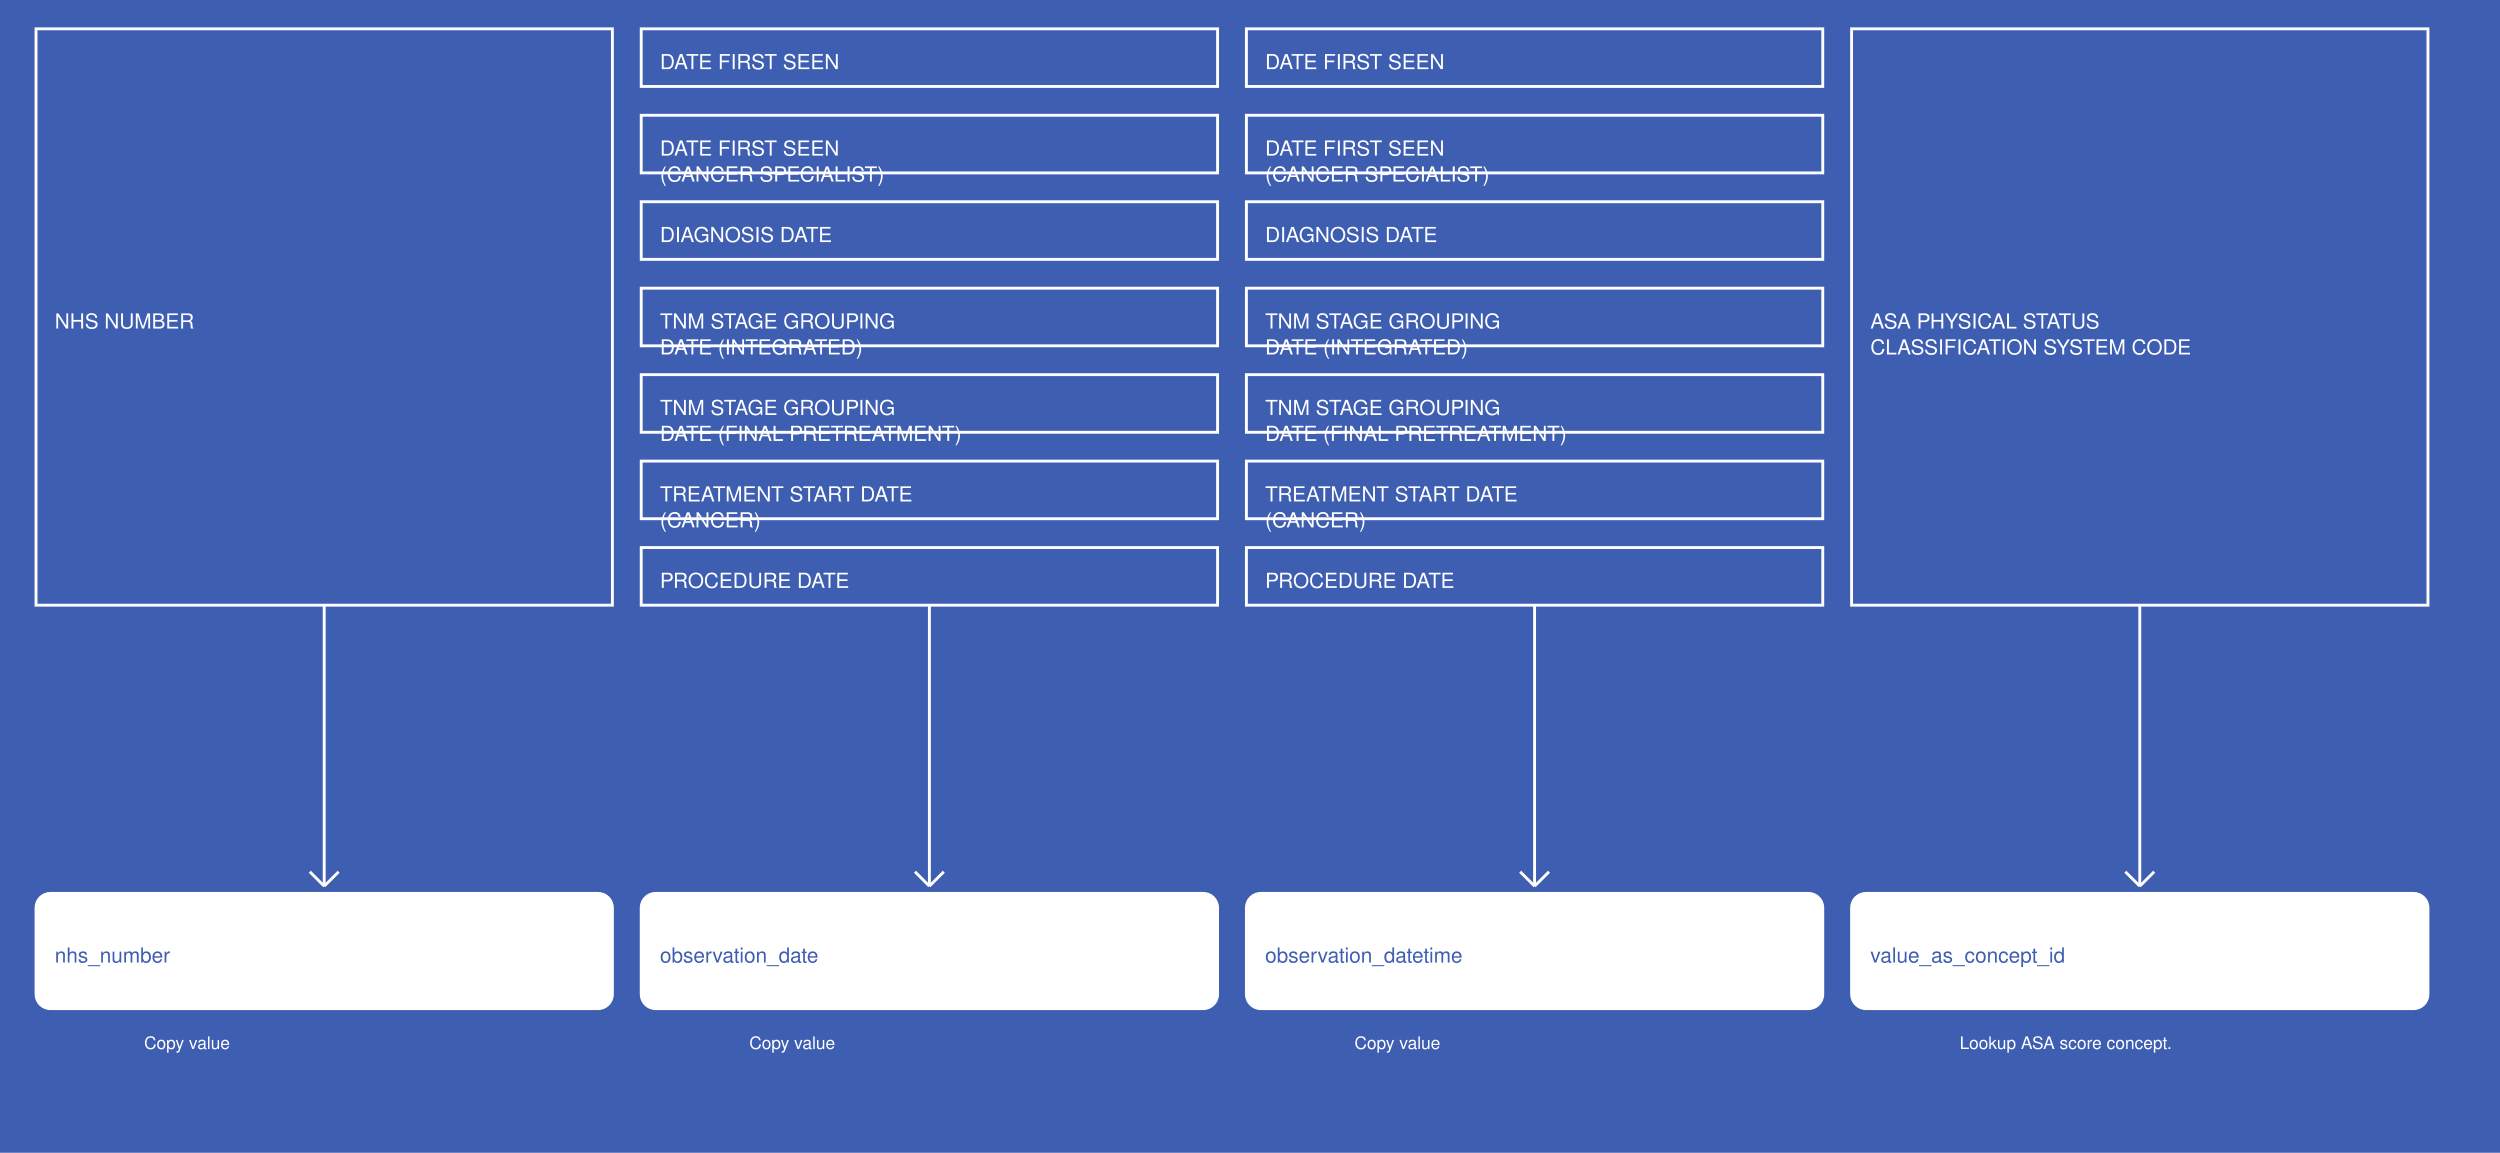
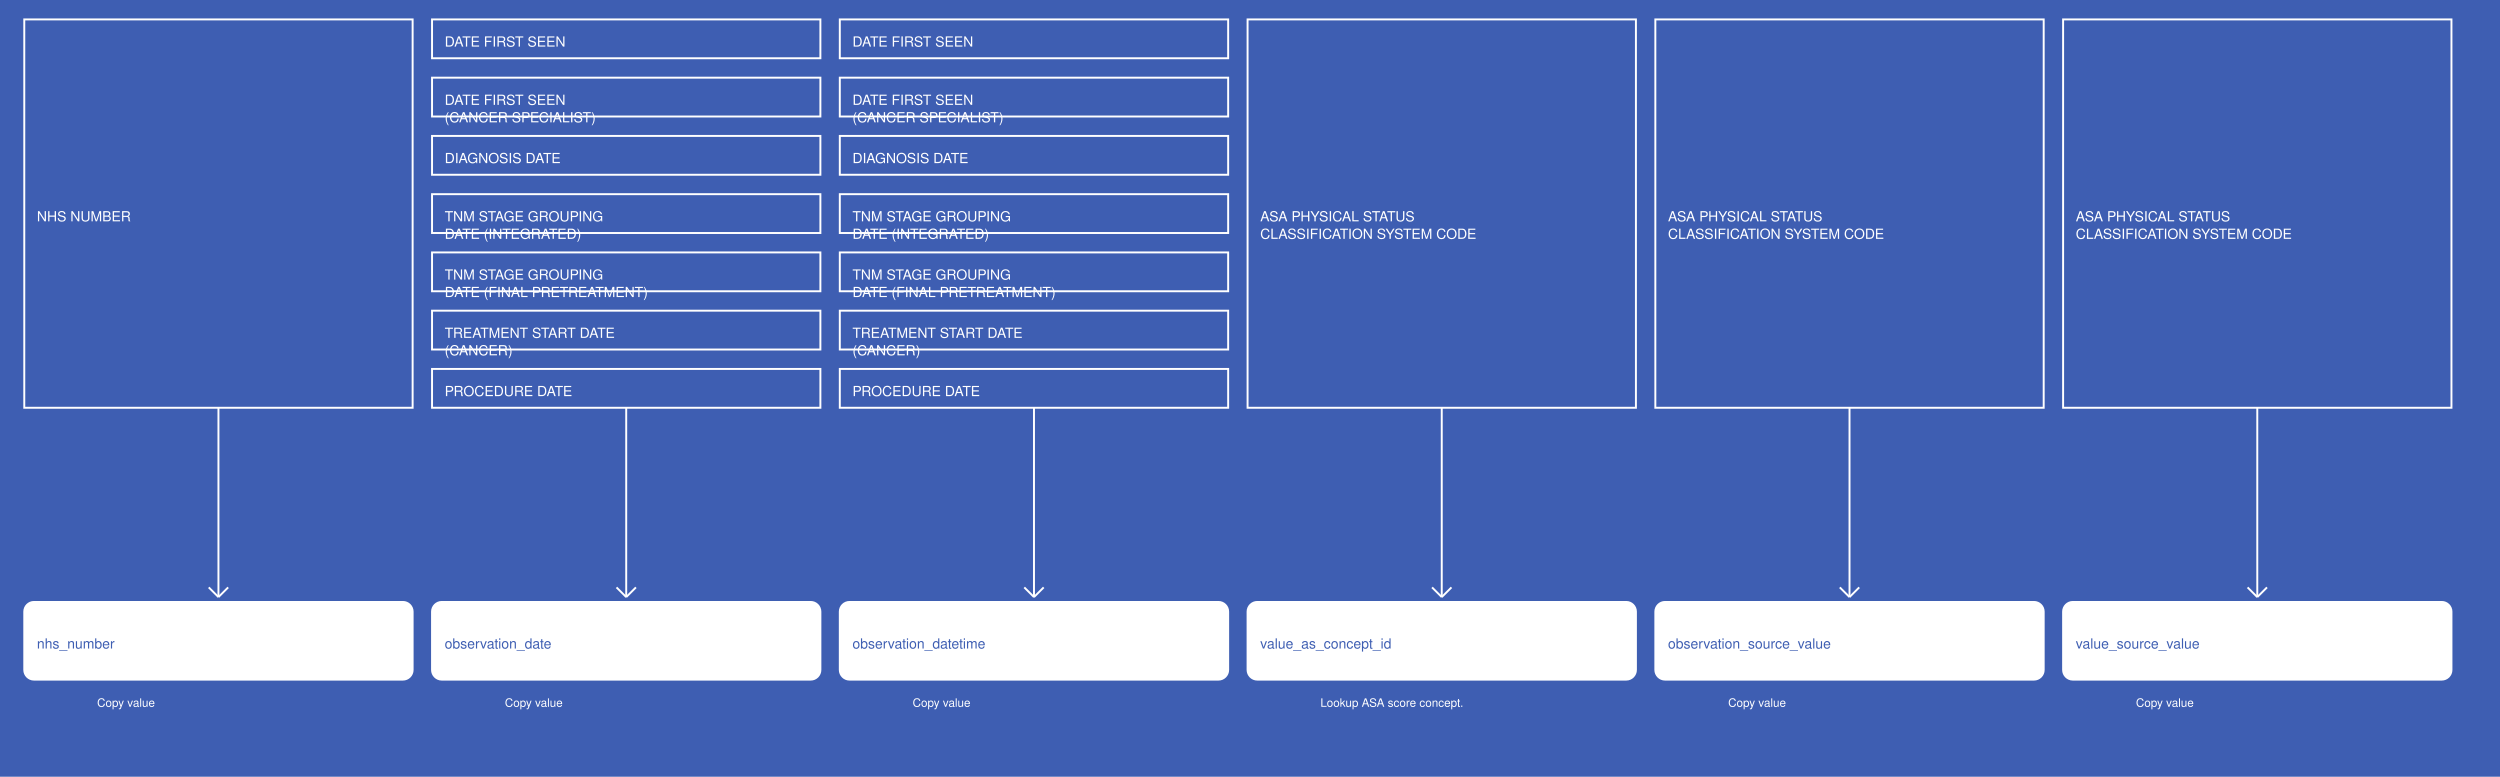
- <svg xmlns="http://www.w3.org/2000/svg" width="1735" height="800">
+ <svg xmlns="http://www.w3.org/2000/svg" width="2575" height="800">
  <rect width="100%" height="100%" fill="#3E5EB2" />
  <g>
    <rect x="25" y="20" width="400" height="400" fill="#3E5EB2" stroke="white" stroke-width="2" />
    <text x="38" y="228" fill="white" font-family="Helvetica" font-size="1.2em" text-anchor="start">NHS NUMBER</text>
  </g>
  <g>
    <line x1="225" y1="420" x2="225" y2="615" stroke="white" stroke-width="2" />
    <line x1="215" y1="605" x2="225" y2="615" stroke="white" stroke-width="2" />
    <line x1="235" y1="605" x2="225" y2="615" stroke="white" stroke-width="2" />
    <text x="100" y="728" fill="white" font-size="1em" font-family="Helvetica">Copy value</text>
  </g>
  <g>
    <rect x="25" y="620" width="400" height="80" fill="white" stroke="white" stroke-width="2" rx="10" />
    <text x="38" y="668" fill="#3E5EB2" font-family="Helvetica" font-size="1.2em" text-anchor="start">nhs_number</text>
  </g>
  <g>
    <rect x="445" y="20" width="400" height="40" fill="#3E5EB2" stroke="white" stroke-width="2" />
    <text x="458" y="48" fill="white" font-family="Helvetica" font-size="1.2em" text-anchor="start">DATE FIRST SEEN</text>
  </g>
  <g>
    <rect x="445" y="80" width="400" height="40" fill="#3E5EB2" stroke="white" stroke-width="2" />
    <text x="458" y="108" fill="white" font-family="Helvetica" font-size="1.2em" text-anchor="start">DATE FIRST SEEN</text>
    <text x="458" y="126" fill="white" font-family="Helvetica" font-size="1.2em" text-anchor="start">(CANCER SPECIALIST)</text>
  </g>
  <g>
    <rect x="445" y="140" width="400" height="40" fill="#3E5EB2" stroke="white" stroke-width="2" />
    <text x="458" y="168" fill="white" font-family="Helvetica" font-size="1.2em" text-anchor="start">DIAGNOSIS DATE</text>
  </g>
  <g>
    <rect x="445" y="200" width="400" height="40" fill="#3E5EB2" stroke="white" stroke-width="2" />
    <text x="458" y="228" fill="white" font-family="Helvetica" font-size="1.2em" text-anchor="start">TNM STAGE GROUPING</text>
    <text x="458" y="246" fill="white" font-family="Helvetica" font-size="1.2em" text-anchor="start">DATE (INTEGRATED)</text>
  </g>
  <g>
    <rect x="445" y="260" width="400" height="40" fill="#3E5EB2" stroke="white" stroke-width="2" />
    <text x="458" y="288" fill="white" font-family="Helvetica" font-size="1.2em" text-anchor="start">TNM STAGE GROUPING</text>
    <text x="458" y="306" fill="white" font-family="Helvetica" font-size="1.2em" text-anchor="start">DATE (FINAL PRETREATMENT)</text>
  </g>
  <g>
    <rect x="445" y="320" width="400" height="40" fill="#3E5EB2" stroke="white" stroke-width="2" />
    <text x="458" y="348" fill="white" font-family="Helvetica" font-size="1.2em" text-anchor="start">TREATMENT START DATE</text>
    <text x="458" y="366" fill="white" font-family="Helvetica" font-size="1.2em" text-anchor="start">(CANCER)</text>
  </g>
  <g>
    <rect x="445" y="380" width="400" height="40" fill="#3E5EB2" stroke="white" stroke-width="2" />
    <text x="458" y="408" fill="white" font-family="Helvetica" font-size="1.2em" text-anchor="start">PROCEDURE DATE</text>
  </g>
  <g>
    <line x1="645" y1="420" x2="645" y2="615" stroke="white" stroke-width="2" />
    <line x1="635" y1="605" x2="645" y2="615" stroke="white" stroke-width="2" />
    <line x1="655" y1="605" x2="645" y2="615" stroke="white" stroke-width="2" />
    <text x="520" y="728" fill="white" font-size="1em" font-family="Helvetica">Copy value</text>
  </g>
  <g>
    <rect x="445" y="620" width="400" height="80" fill="white" stroke="white" stroke-width="2" rx="10" />
    <text x="458" y="668" fill="#3E5EB2" font-family="Helvetica" font-size="1.2em" text-anchor="start">observation_date</text>
  </g>
  <g>
    <rect x="865" y="20" width="400" height="40" fill="#3E5EB2" stroke="white" stroke-width="2" />
    <text x="878" y="48" fill="white" font-family="Helvetica" font-size="1.2em" text-anchor="start">DATE FIRST SEEN</text>
  </g>
  <g>
    <rect x="865" y="80" width="400" height="40" fill="#3E5EB2" stroke="white" stroke-width="2" />
    <text x="878" y="108" fill="white" font-family="Helvetica" font-size="1.2em" text-anchor="start">DATE FIRST SEEN</text>
    <text x="878" y="126" fill="white" font-family="Helvetica" font-size="1.2em" text-anchor="start">(CANCER SPECIALIST)</text>
  </g>
  <g>
    <rect x="865" y="140" width="400" height="40" fill="#3E5EB2" stroke="white" stroke-width="2" />
    <text x="878" y="168" fill="white" font-family="Helvetica" font-size="1.2em" text-anchor="start">DIAGNOSIS DATE</text>
  </g>
  <g>
    <rect x="865" y="200" width="400" height="40" fill="#3E5EB2" stroke="white" stroke-width="2" />
    <text x="878" y="228" fill="white" font-family="Helvetica" font-size="1.2em" text-anchor="start">TNM STAGE GROUPING</text>
    <text x="878" y="246" fill="white" font-family="Helvetica" font-size="1.2em" text-anchor="start">DATE (INTEGRATED)</text>
  </g>
  <g>
    <rect x="865" y="260" width="400" height="40" fill="#3E5EB2" stroke="white" stroke-width="2" />
    <text x="878" y="288" fill="white" font-family="Helvetica" font-size="1.2em" text-anchor="start">TNM STAGE GROUPING</text>
    <text x="878" y="306" fill="white" font-family="Helvetica" font-size="1.2em" text-anchor="start">DATE (FINAL PRETREATMENT)</text>
  </g>
  <g>
    <rect x="865" y="320" width="400" height="40" fill="#3E5EB2" stroke="white" stroke-width="2" />
    <text x="878" y="348" fill="white" font-family="Helvetica" font-size="1.2em" text-anchor="start">TREATMENT START DATE</text>
    <text x="878" y="366" fill="white" font-family="Helvetica" font-size="1.2em" text-anchor="start">(CANCER)</text>
  </g>
  <g>
    <rect x="865" y="380" width="400" height="40" fill="#3E5EB2" stroke="white" stroke-width="2" />
    <text x="878" y="408" fill="white" font-family="Helvetica" font-size="1.2em" text-anchor="start">PROCEDURE DATE</text>
  </g>
  <g>
    <line x1="1065" y1="420" x2="1065" y2="615" stroke="white" stroke-width="2" />
    <line x1="1055" y1="605" x2="1065" y2="615" stroke="white" stroke-width="2" />
    <line x1="1075" y1="605" x2="1065" y2="615" stroke="white" stroke-width="2" />
    <text x="940" y="728" fill="white" font-size="1em" font-family="Helvetica">Copy value</text>
  </g>
  <g>
    <rect x="865" y="620" width="400" height="80" fill="white" stroke="white" stroke-width="2" rx="10" />
    <text x="878" y="668" fill="#3E5EB2" font-family="Helvetica" font-size="1.2em" text-anchor="start">observation_datetime</text>
  </g>
  <g>
    <rect x="1285" y="20" width="400" height="400" fill="#3E5EB2" stroke="white" stroke-width="2" />
    <text x="1298" y="228" fill="white" font-family="Helvetica" font-size="1.2em" text-anchor="start">ASA PHYSICAL STATUS</text>
    <text x="1298" y="246" fill="white" font-family="Helvetica" font-size="1.2em" text-anchor="start">CLASSIFICATION SYSTEM CODE</text>
  </g>
  <g>
    <line x1="1485" y1="420" x2="1485" y2="615" stroke="white" stroke-width="2" />
    <line x1="1475" y1="605" x2="1485" y2="615" stroke="white" stroke-width="2" />
    <line x1="1495" y1="605" x2="1485" y2="615" stroke="white" stroke-width="2" />
    <text x="1360" y="728" fill="white" font-size="1em" font-family="Helvetica">Lookup ASA score concept.</text>
  </g>
  <g>
    <rect x="1285" y="620" width="400" height="80" fill="white" stroke="white" stroke-width="2" rx="10" />
    <text x="1298" y="668" fill="#3E5EB2" font-family="Helvetica" font-size="1.2em" text-anchor="start">value_as_concept_id</text>
  </g>
+   <g>
+     <rect x="1705" y="20" width="400" height="400" fill="#3E5EB2" stroke="white" stroke-width="2" />
+     <text x="1718" y="228" fill="white" font-family="Helvetica" font-size="1.2em" text-anchor="start">ASA PHYSICAL STATUS</text>
+     <text x="1718" y="246" fill="white" font-family="Helvetica" font-size="1.2em" text-anchor="start">CLASSIFICATION SYSTEM CODE</text>
+   </g>
+   <g>
+     <line x1="1905" y1="420" x2="1905" y2="615" stroke="white" stroke-width="2" />
+     <line x1="1895" y1="605" x2="1905" y2="615" stroke="white" stroke-width="2" />
+     <line x1="1915" y1="605" x2="1905" y2="615" stroke="white" stroke-width="2" />
+     <text x="1780" y="728" fill="white" font-size="1em" font-family="Helvetica">Copy value</text>
+   </g>
+   <g>
+     <rect x="1705" y="620" width="400" height="80" fill="white" stroke="white" stroke-width="2" rx="10" />
+     <text x="1718" y="668" fill="#3E5EB2" font-family="Helvetica" font-size="1.2em" text-anchor="start">observation_source_value</text>
+   </g>
+   <g>
+     <rect x="2125" y="20" width="400" height="400" fill="#3E5EB2" stroke="white" stroke-width="2" />
+     <text x="2138" y="228" fill="white" font-family="Helvetica" font-size="1.2em" text-anchor="start">ASA PHYSICAL STATUS</text>
+     <text x="2138" y="246" fill="white" font-family="Helvetica" font-size="1.2em" text-anchor="start">CLASSIFICATION SYSTEM CODE</text>
+   </g>
+   <g>
+     <line x1="2325" y1="420" x2="2325" y2="615" stroke="white" stroke-width="2" />
+     <line x1="2315" y1="605" x2="2325" y2="615" stroke="white" stroke-width="2" />
+     <line x1="2335" y1="605" x2="2325" y2="615" stroke="white" stroke-width="2" />
+     <text x="2200" y="728" fill="white" font-size="1em" font-family="Helvetica">Copy value</text>
+   </g>
+   <g>
+     <rect x="2125" y="620" width="400" height="80" fill="white" stroke="white" stroke-width="2" rx="10" />
+     <text x="2138" y="668" fill="#3E5EB2" font-family="Helvetica" font-size="1.2em" text-anchor="start">value_source_value</text>
+   </g>
</svg>
